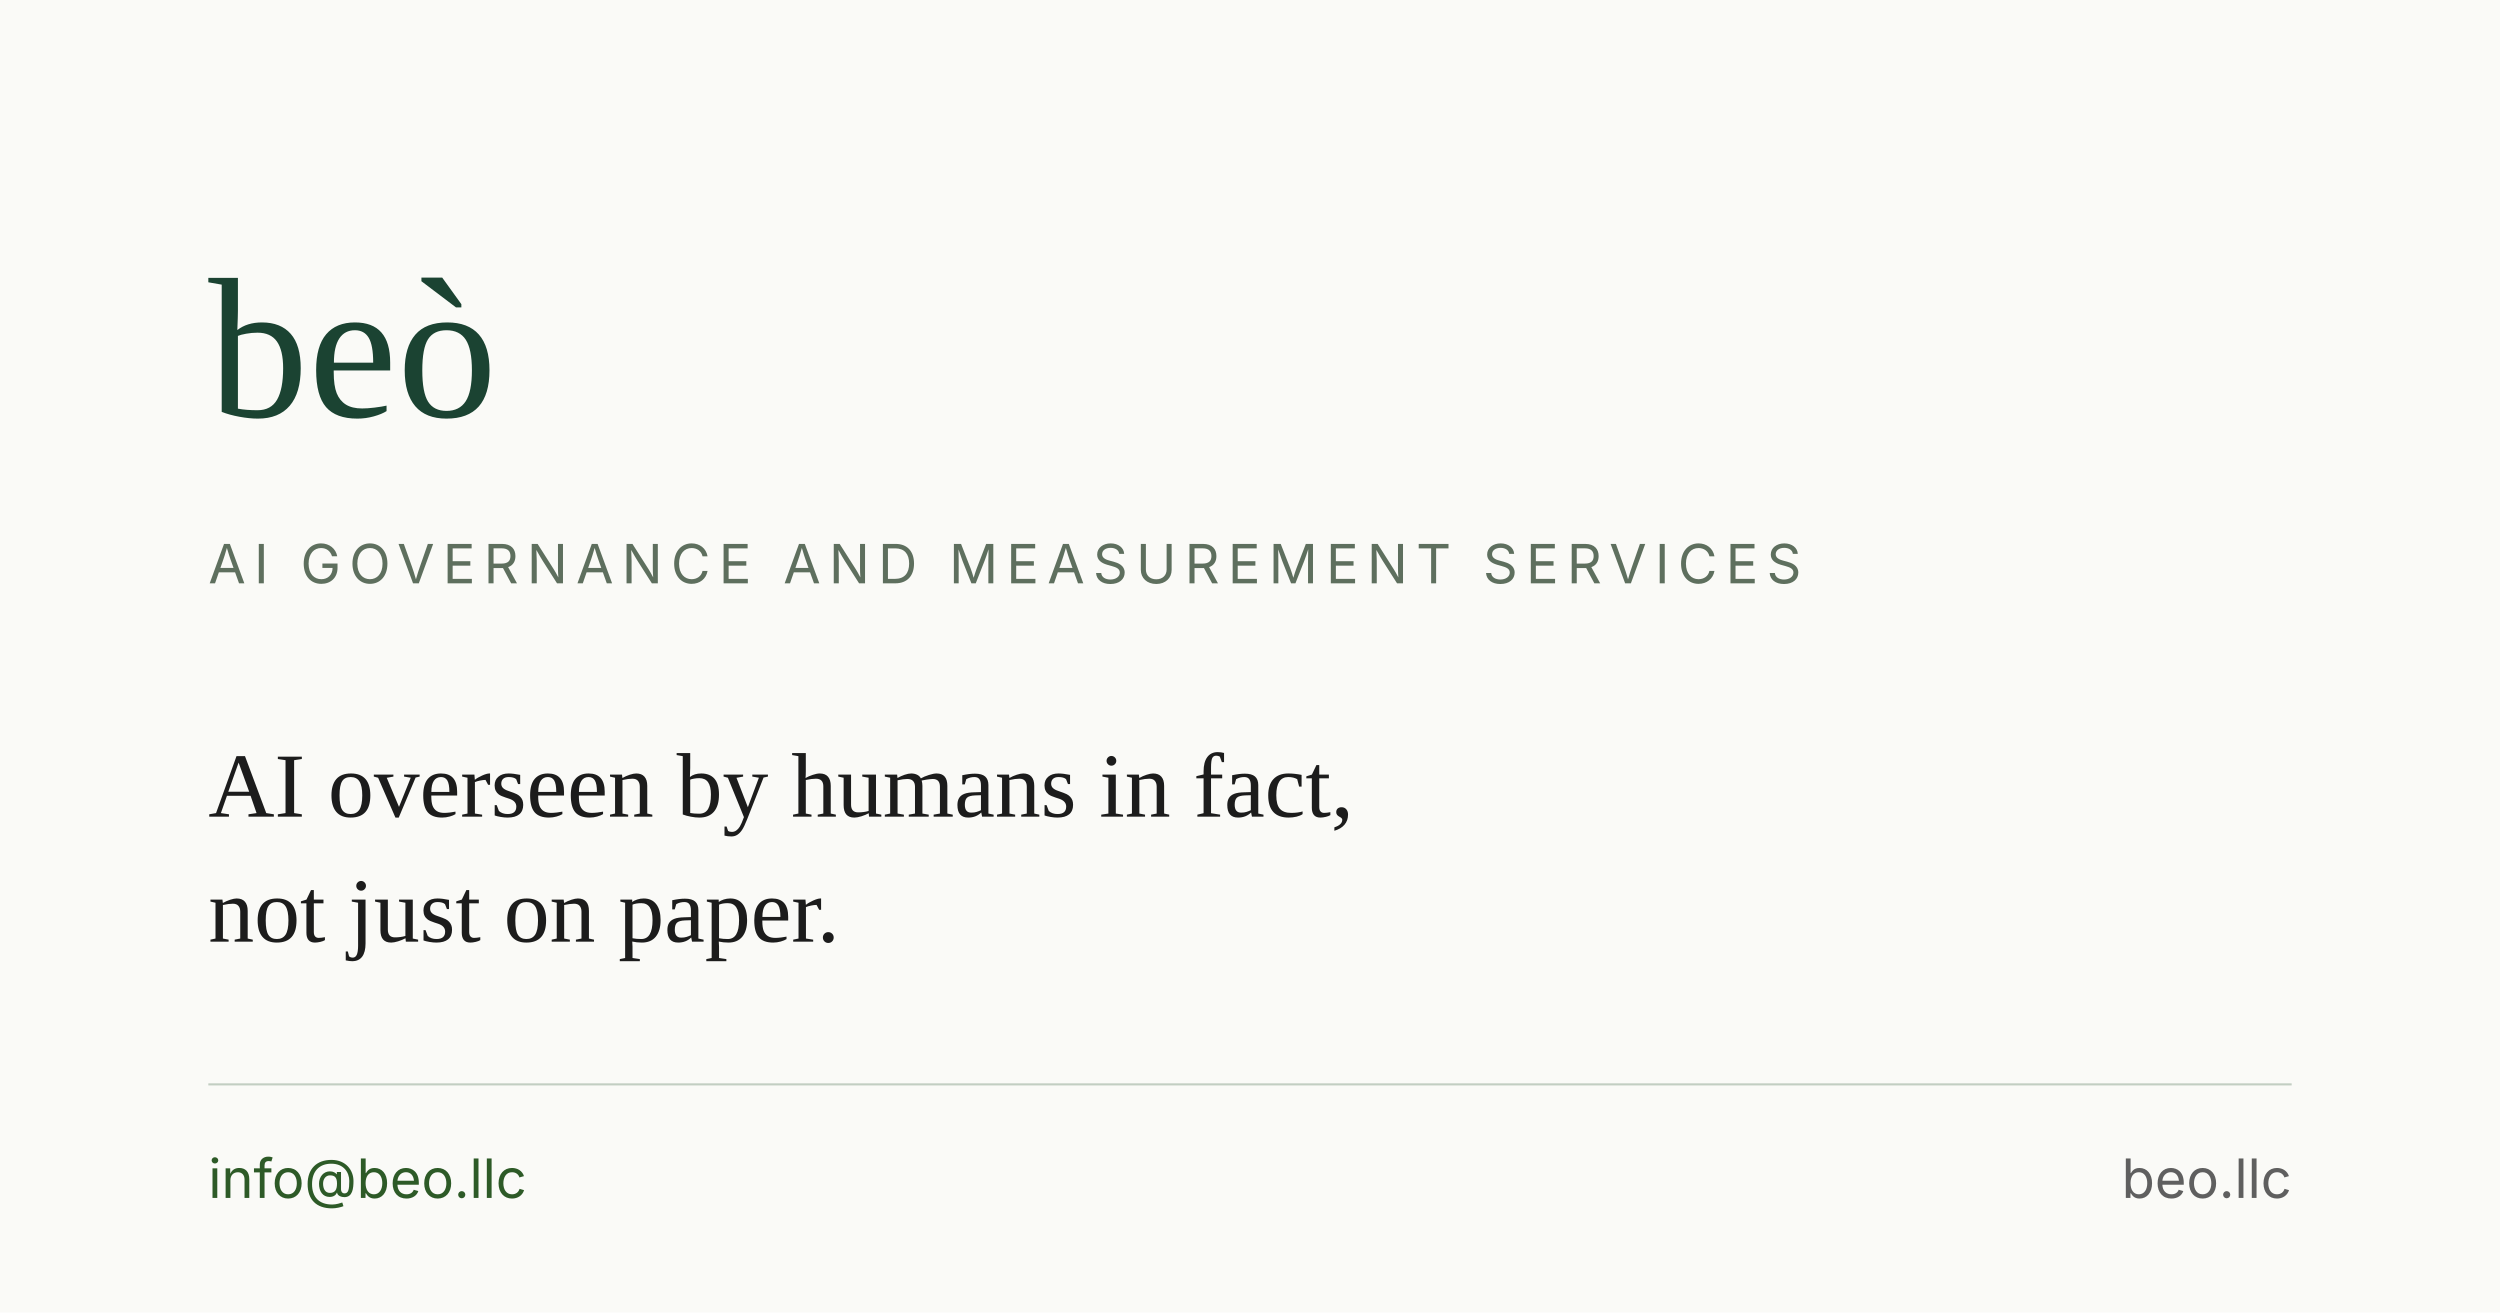
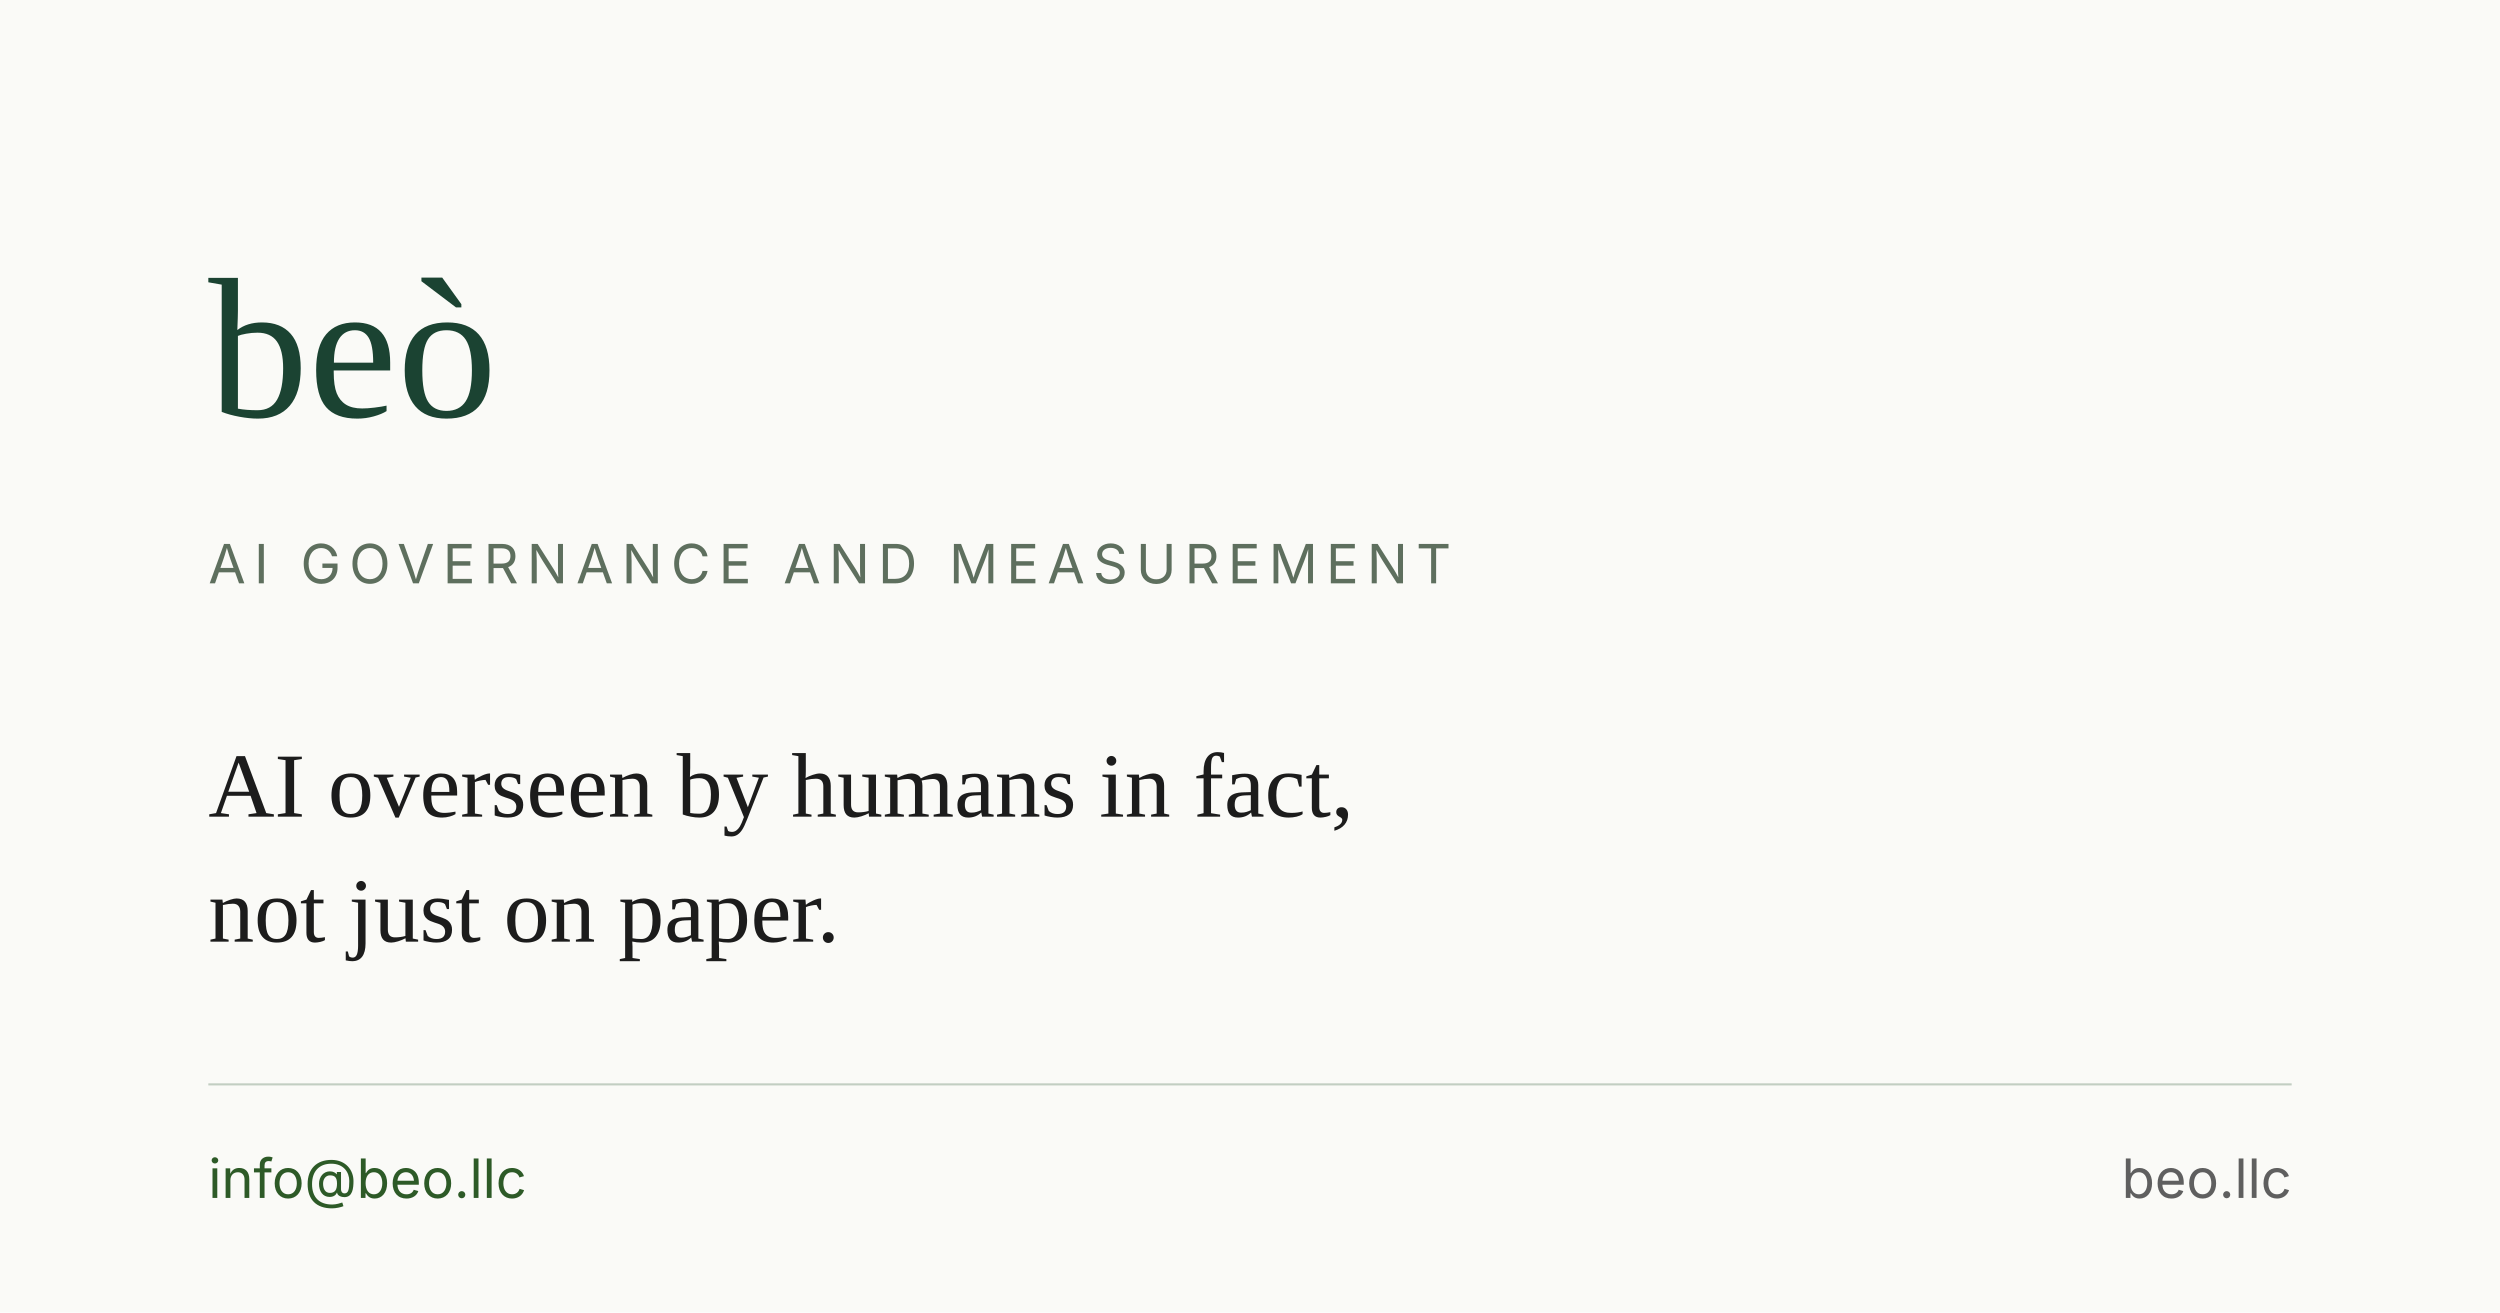
<svg xmlns="http://www.w3.org/2000/svg" width="1200" height="630">
  <rect width="1200" height="630" fill="#FAFAF7" />
  <text x="100" y="200" font-family="Georgia, 'Times New Roman', serif" font-size="96" fill="#1B4332">beò</text>
-   <text x="100" y="280" font-family="-apple-system, BlinkMacSystemFont, 'Helvetica Neue', sans-serif" font-size="26" letter-spacing="4" fill="#5E6F5E">AI GOVERNANCE AND MEASUREMENT SERVICES</text>
+   <text x="100" y="280" font-family="-apple-system, BlinkMacSystemFont, 'Helvetica Neue', sans-serif" font-size="26" letter-spacing="4" fill="#5E6F5E">AI GOVERNANCE AND MEASUREMENT</text>
  <text x="100" y="392" font-family="Georgia, 'Times New Roman', serif" font-size="44" fill="#1C1C1C">AI overseen by humans in fact,</text>
  <text x="100" y="452" font-family="Georgia, 'Times New Roman', serif" font-size="44" fill="#1C1C1C">not just on paper.</text>
  <rect x="100" y="520" width="1000" height="1" fill="#C2CEC2" />
  <text x="100" y="575" font-family="-apple-system, BlinkMacSystemFont, 'Helvetica Neue', sans-serif" font-size="26" fill="#2D5A27">info@beo.llc</text>
  <text x="1100" y="575" font-family="-apple-system, BlinkMacSystemFont, 'Helvetica Neue', sans-serif" font-size="26" fill="#5F5F5F" text-anchor="end">beo.llc</text>
</svg>
